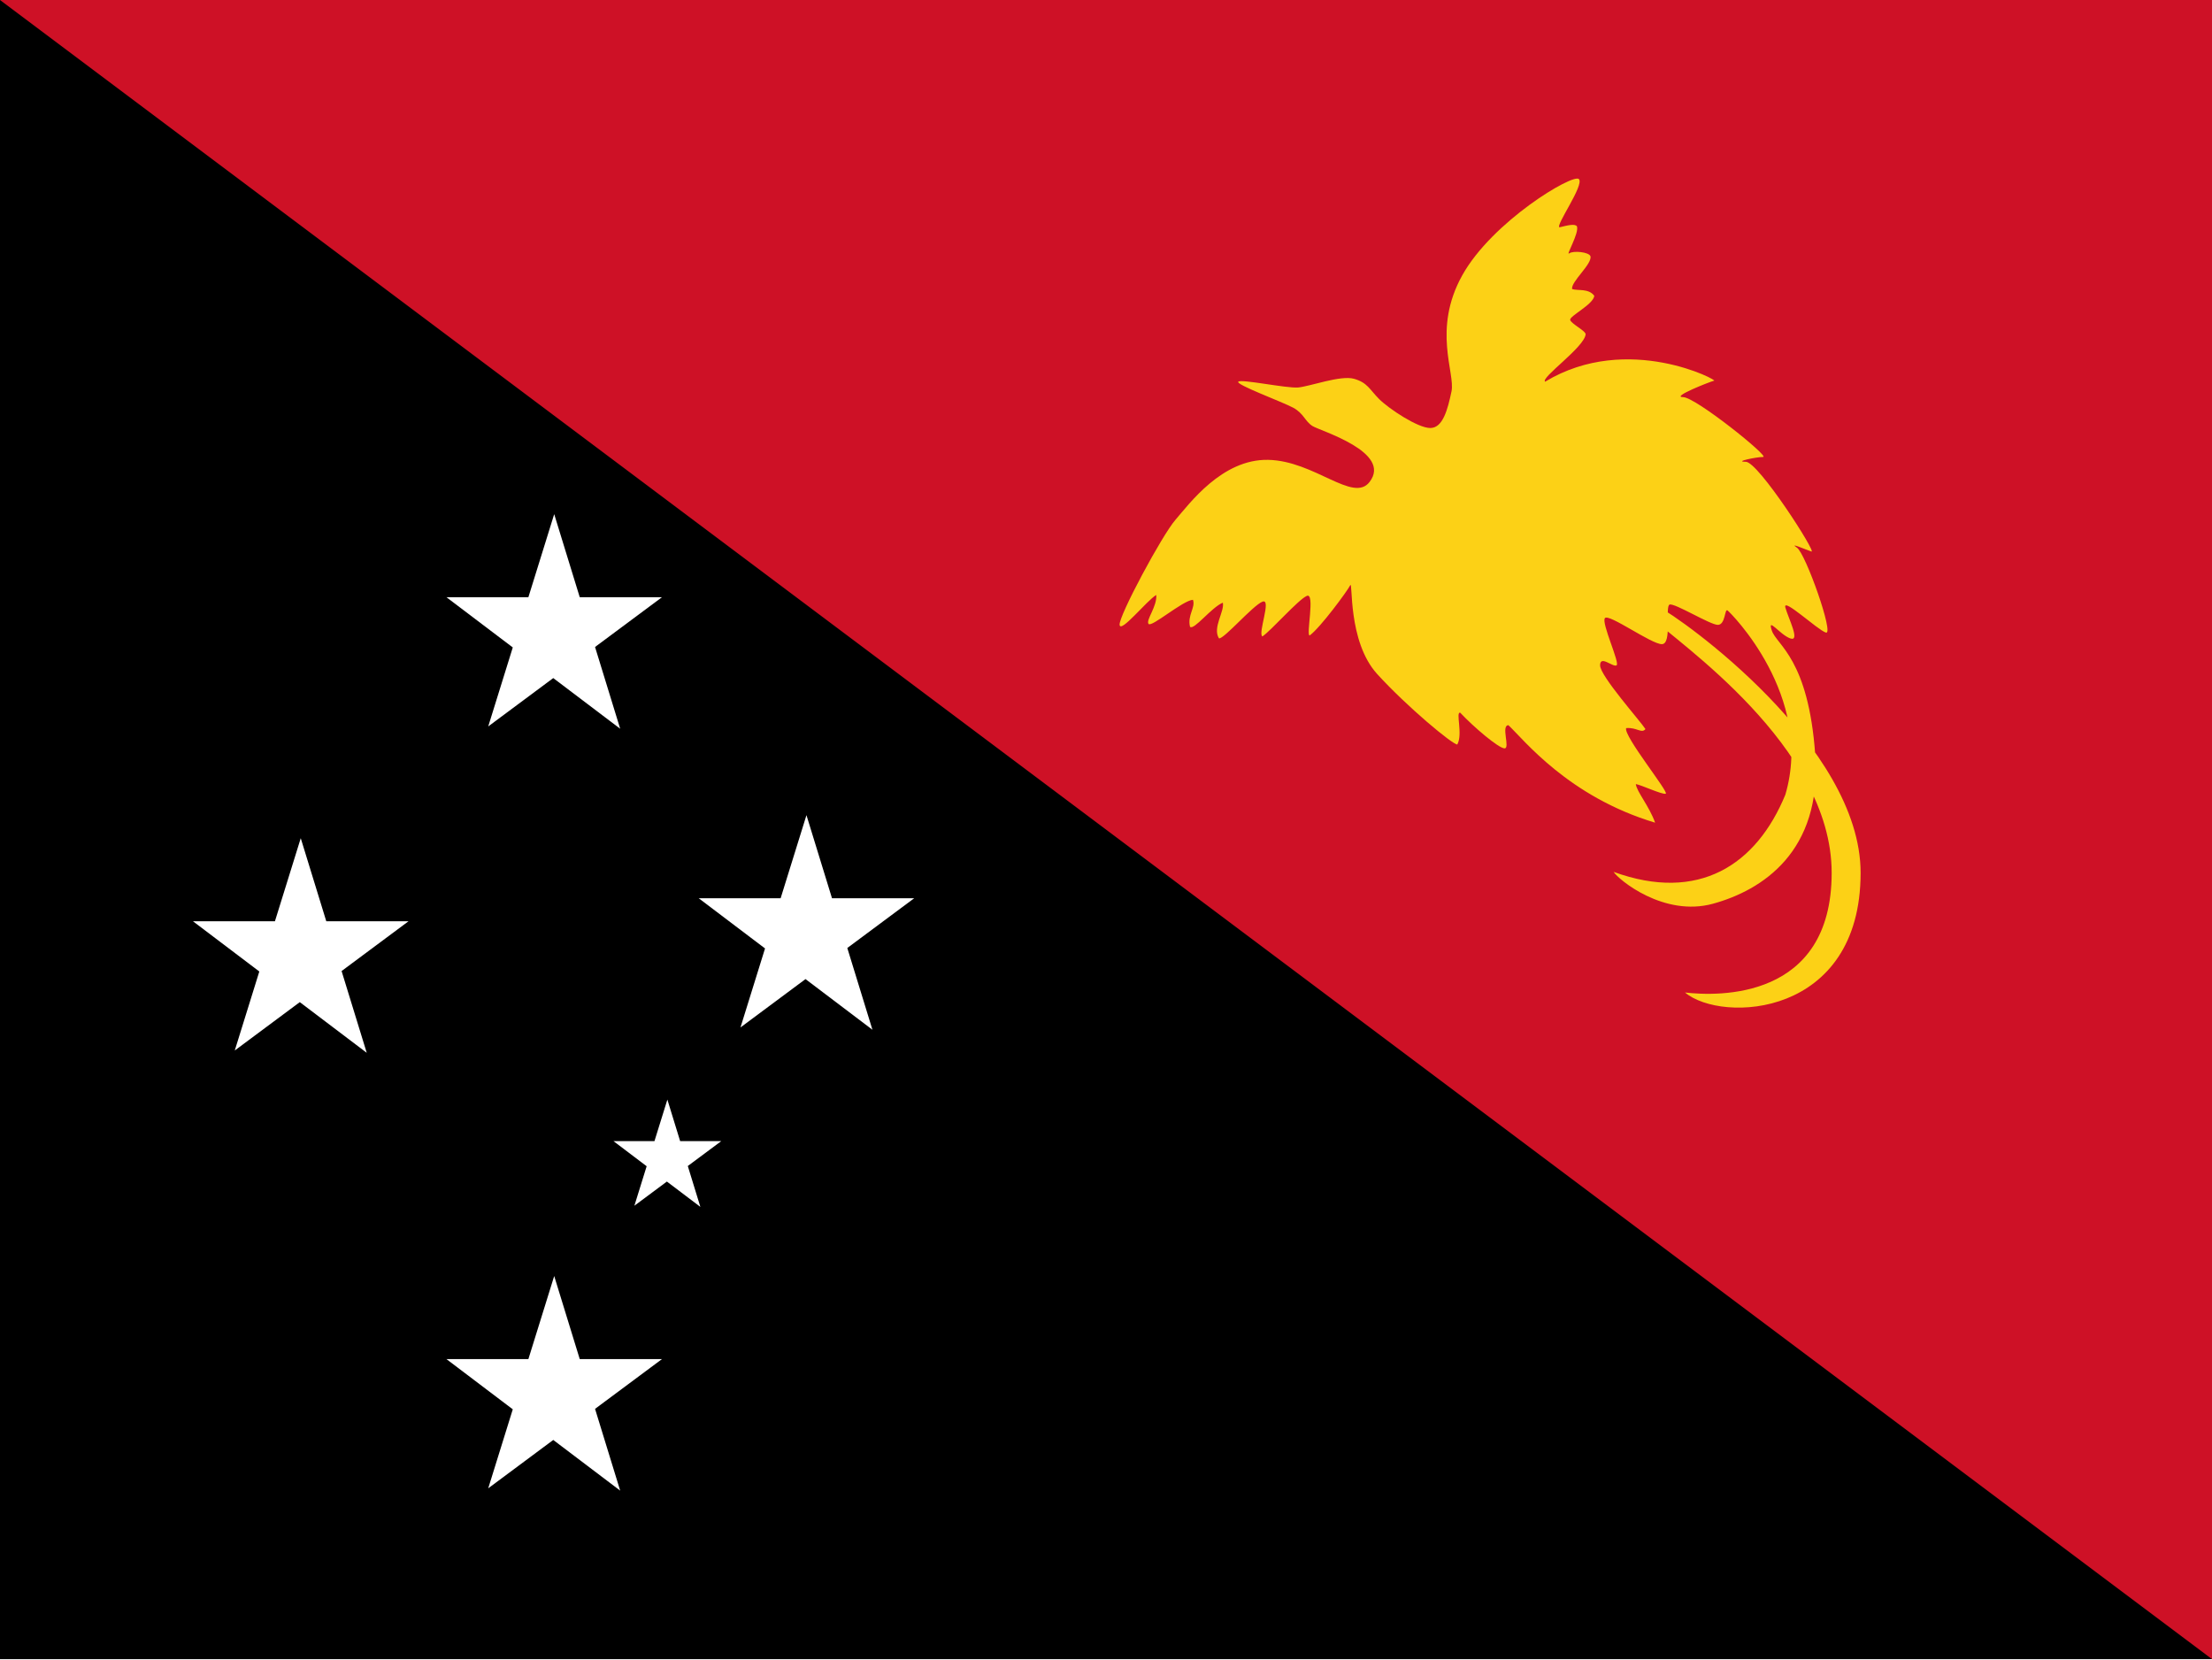
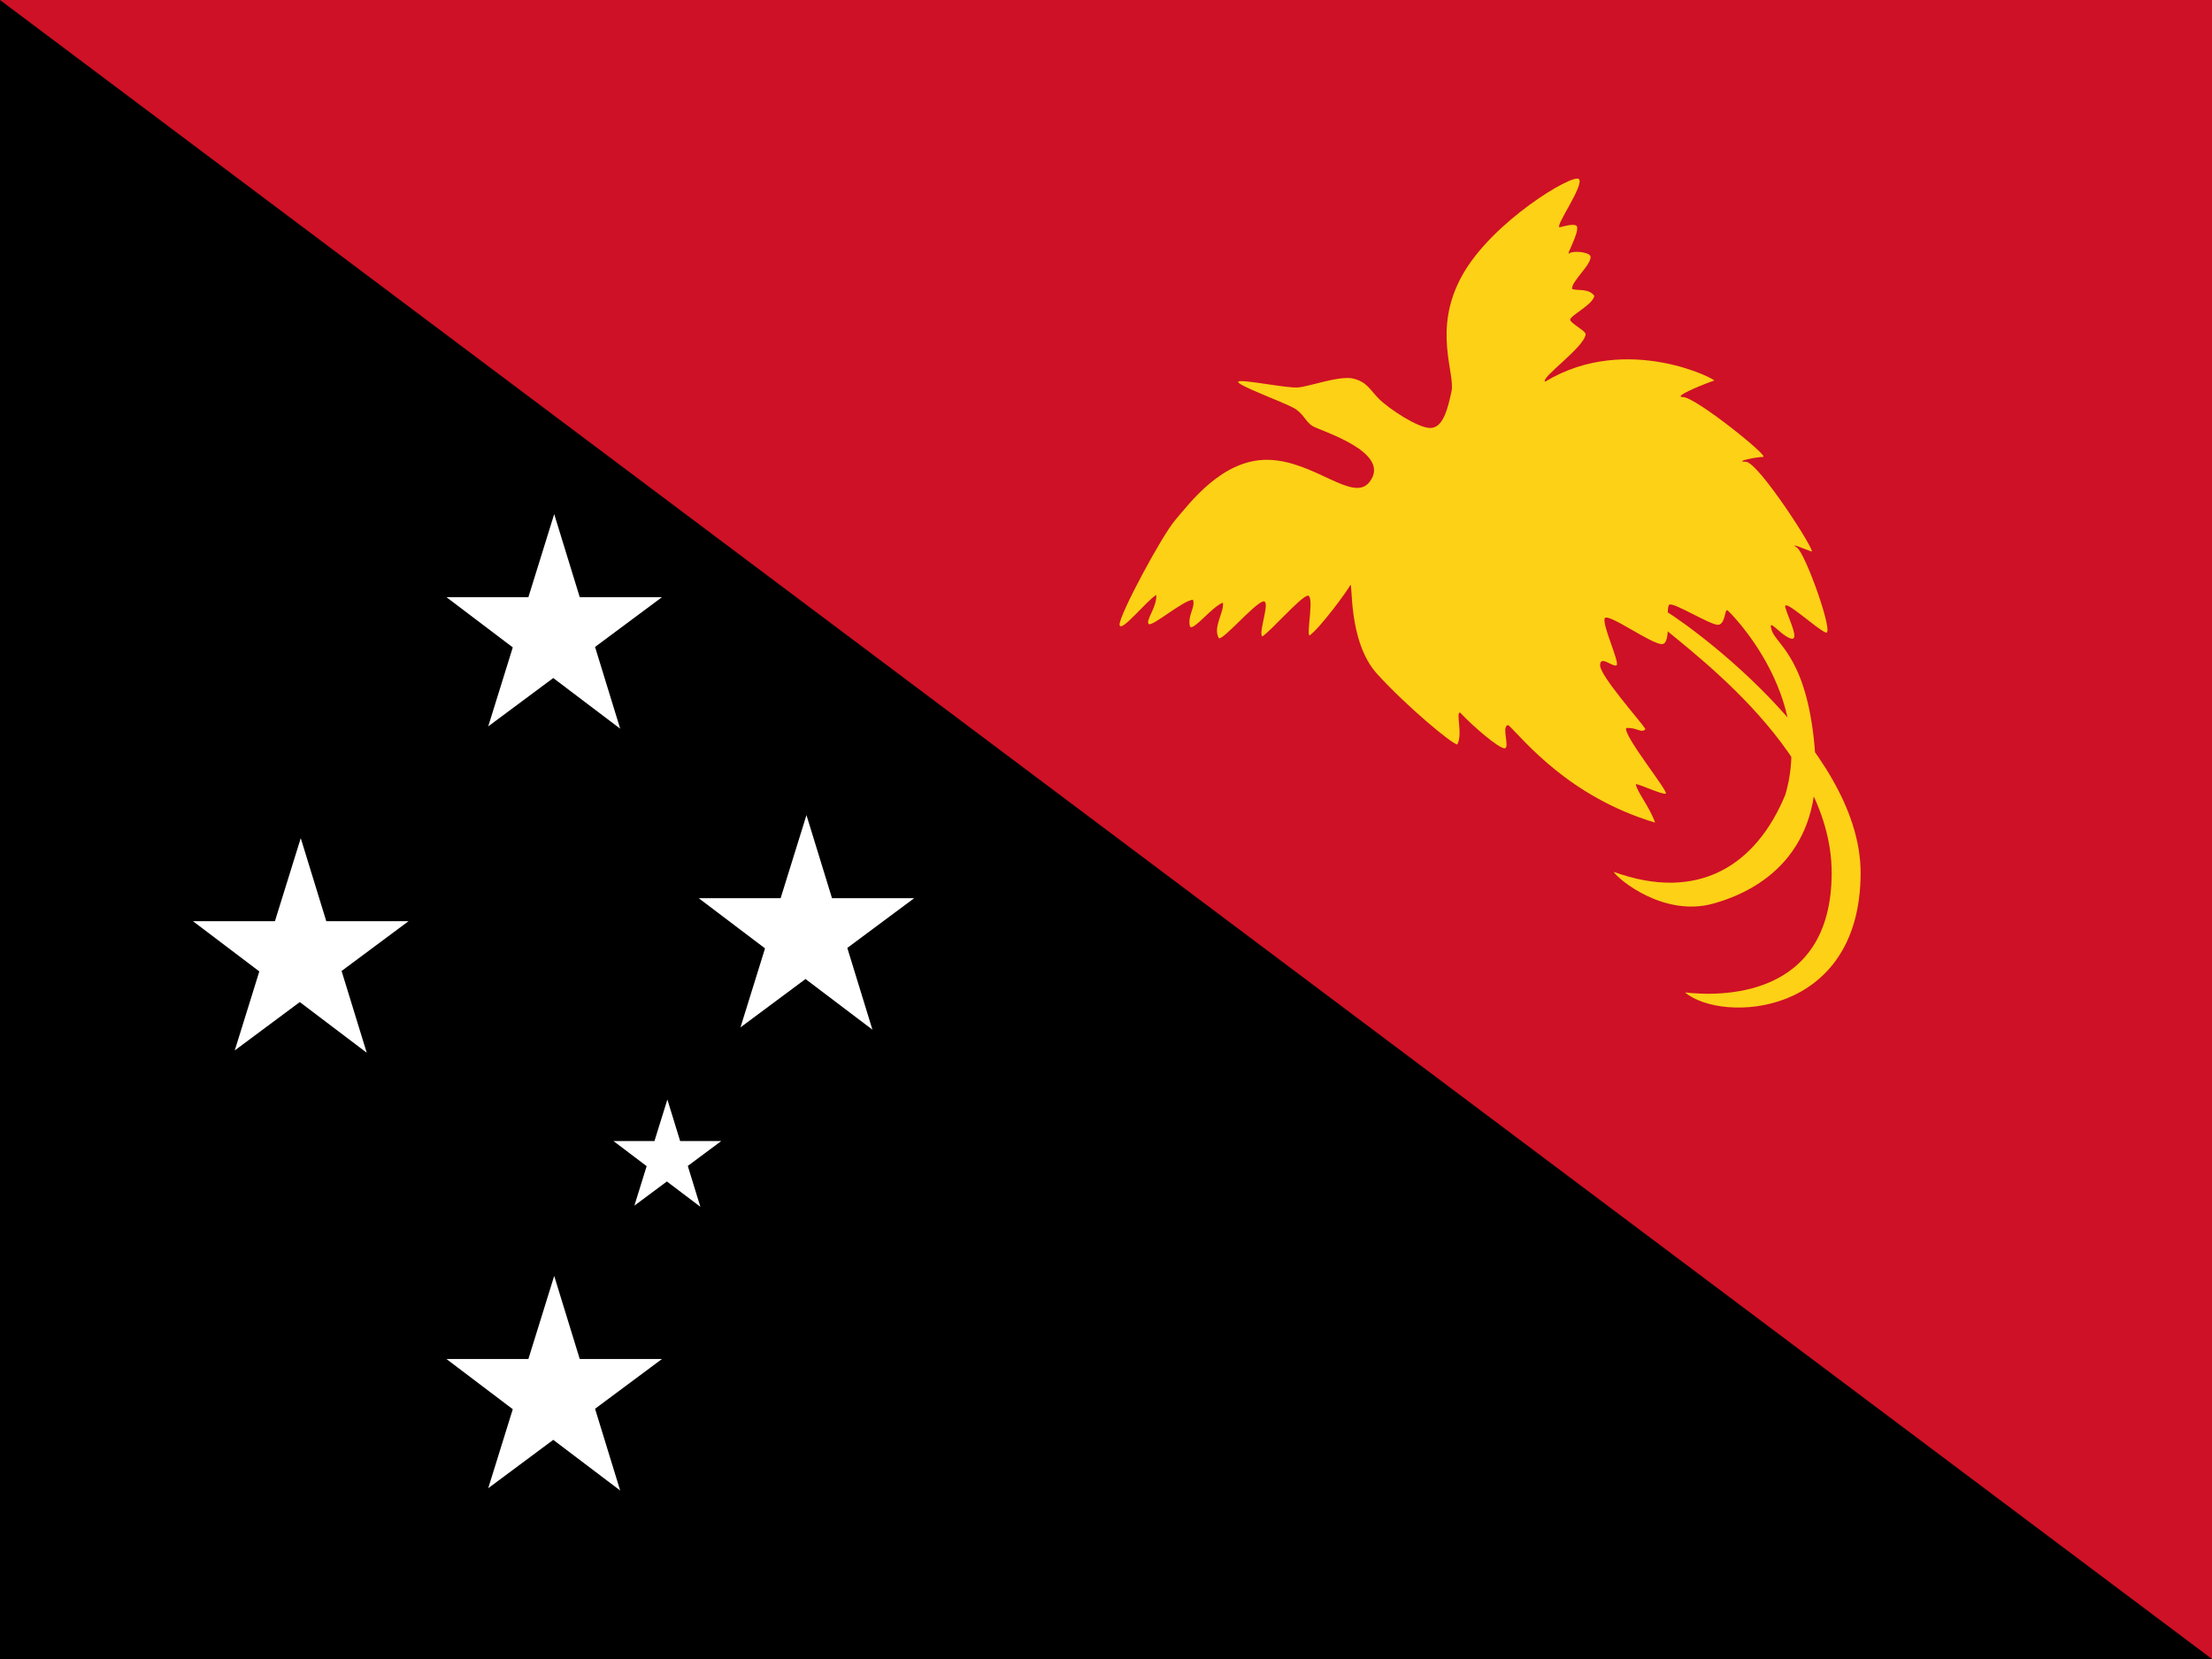
- <svg xmlns="http://www.w3.org/2000/svg" xmlns:xlink="http://www.w3.org/1999/xlink" width="600" height="450" viewBox="0 0 768 576">
-   <rect width="768" height="576" fill="#000" />
+ <svg xmlns="http://www.w3.org/2000/svg" xmlns:xlink="http://www.w3.org/1999/xlink" viewBox="0 0 768 576">
+   <path d="M0 0H768V576H0z" />
  <path d="M0,0H768V576z" fill="#ce1126" />
  <path d="M475.485,167.354C469.812,174.68 456.39,159.984 440.31,159.648C424.23,159.313 412.839,175.058 408.15,180.419C403.46,185.779 388.385,213.918 388.72,216.933C389.055,219.948 398.101,208.559 401.45,206.549C401.785,210.569 397.765,215.259 398.77,216.599C399.775,217.938 410.494,208.559 414.18,208.224C415.185,210.904 412.17,213.584 413.175,217.604C414.515,218.943 420.545,210.903 424.565,209.229C425.235,212.244 420.88,217.939 423.225,221.624C424.9,221.958 434.949,210.234 438.3,208.893C441.65,207.553 436.624,219.948 438.3,220.953C441.315,218.943 450.695,208.223 453.71,206.883C456.725,205.544 453.376,220.619 454.715,220.619C458.4,217.938 467.78,205.209 468.785,203.199C469.79,201.189 467.78,222.629 478.165,234.019C488.55,245.41 504.296,258.474 505.97,258.474C507.98,254.789 505.301,247.084 506.975,247.419C511.665,252.444 520.375,259.814 522.385,259.814C524.395,259.814 521.044,251.774 523.725,251.774C529.085,256.799 544.495,276.564 574.645,285.609C572.635,279.914 568.279,274.889 567.945,272.209C569.955,272.544 576.991,275.895 578.33,275.559C579.67,275.223 563.59,255.459 564.595,252.779C568.28,252.444 569.956,254.789 571.295,253.113C569.62,250.434 555.55,234.689 555.55,231.003C555.55,227.318 559.906,231.674 561.245,231.003C562.585,230.333 555.886,216.263 557.225,214.589C558.565,212.914 573.304,223.634 576.99,223.634C580.675,223.634 577.995,210.569 579.67,209.898C581.345,209.228 593.741,216.933 596.42,216.933C599.1,216.933 598.765,211.238 599.77,211.908C600.775,212.579 629.92,241.724 619.87,275.894C609.82,300.349 589.721,313.414 560.24,302.694C561.915,305.374 577.66,318.439 594.745,313.749C611.83,309.059 632.599,295.659 630.255,262.159C627.91,228.66 616.854,223.969 615.18,218.944C613.505,213.919 617.861,220.284 621.545,221.625C625.23,222.965 620.875,214.589 619.87,210.903C618.865,207.218 630.925,218.609 633.94,219.614C636.955,220.619 626.905,192.144 623.89,190.134C620.875,188.124 626.905,190.803 628.915,191.474C630.925,192.144 610.489,160.319 606.135,160.319C601.78,160.319 609.819,158.643 612.165,158.643C614.51,158.643 588.716,137.873 584.36,137.873C580.005,137.873 593.739,132.512 595.08,132.178C597.425,132.512 565.265,115.093 536.455,132.512C534.78,131.174 550.024,120.621 550.525,116.099C550.693,114.926 545.501,112.413 545.165,111.074C544.83,109.734 553.205,105.714 553.54,102.699C551.53,100.019 547.845,101.024 545.835,100.354C545.333,97.842 552.871,91.644 552.2,88.965C551.698,87.457 546.169,86.955 544.83,87.96C543.49,88.965 548.348,80.925 547.51,78.58C546.841,77.575 544.16,78.245 541.48,78.915C539.805,78.58 550.19,64.174 548.18,62.164C546.17,60.154 518.029,76.904 507.645,95.664C497.26,114.424 505.301,129.499 503.96,135.864C502.62,142.229 500.944,148.594 496.59,148.594C492.235,148.594 482.186,141.894 478.835,138.544C475.485,135.195 474.815,132.849 470.125,131.509C465.435,130.17 454.715,134.19 450.695,134.524C446.675,134.859 430.93,131.509 429.925,132.514C428.92,133.519 445.335,139.549 449.02,141.559C452.705,143.569 453.041,146.25 455.72,147.924C458.4,149.598 483.525,156.969 475.485,167.354zM573.64,214.589C581.68,222.629 635.95,258.809 635.95,303.029C635.95,347.249 596.419,345.91 585.03,344.569C597.76,355.289 646,353.279 646,303.029C646,258.809 583.69,214.589 575.65,210.569C567.61,206.549 565.6,206.549 573.64,214.589z" fill="#fcd116" />
  <g fill="#fff">
    <path d="M220.254,418.599,231.709,381.748,243.164,419,213,396.168h37.418z" />
-     <path id="sl" d="m192.418,178.496 -22.909,73.702 60.327,-44.862h-74.836l60.327,45.664z" />
-     <use xlink:href="#sl" x="-88" y="112.504" />
-     <use xlink:href="#sl" x="87.582" y="104.504" />
-     <use xlink:href="#sl" y="264.504" />
+     <path id="Papua_New_Guinea_svg__sl" d="m192.418,178.496 -22.909,73.702 60.327,-44.862h-74.836l60.327,45.664z" />
+     <use xlink:href="#Papua_New_Guinea_svg__sl" x="-88" y="112.504" />
+     <use xlink:href="#Papua_New_Guinea_svg__sl" x="87.582" y="104.504" />
+     <use xlink:href="#Papua_New_Guinea_svg__sl" y="264.504" />
  </g>
</svg>
